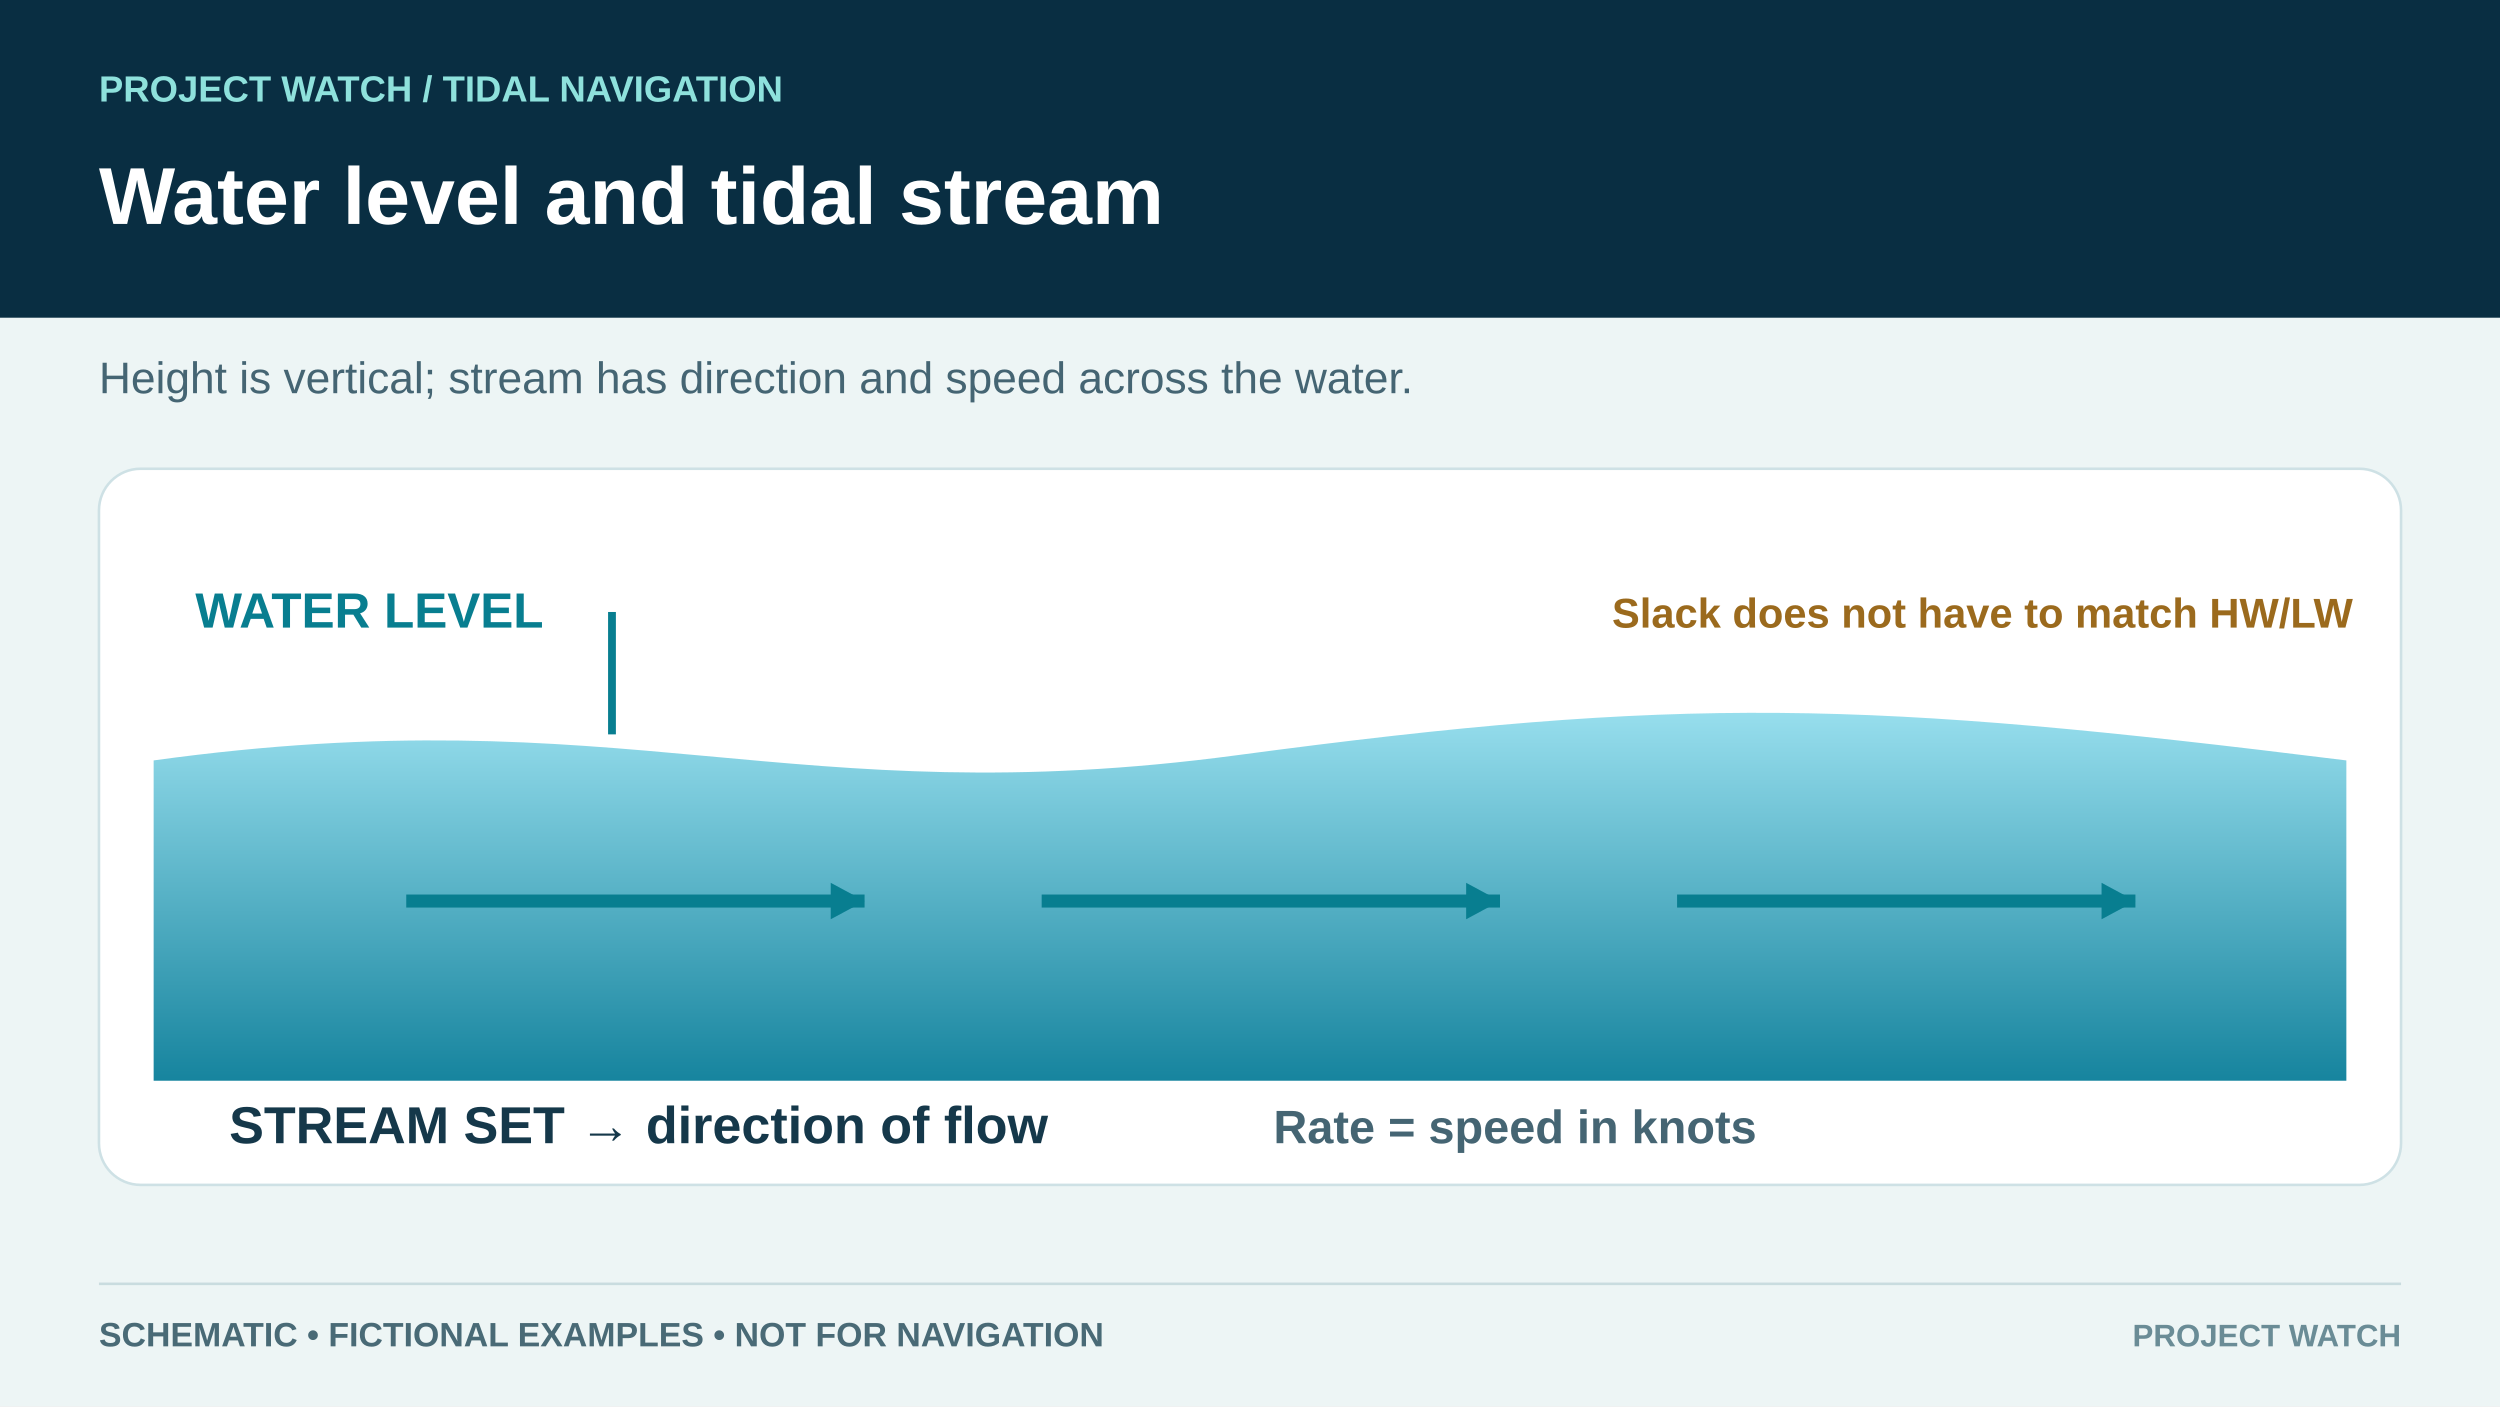
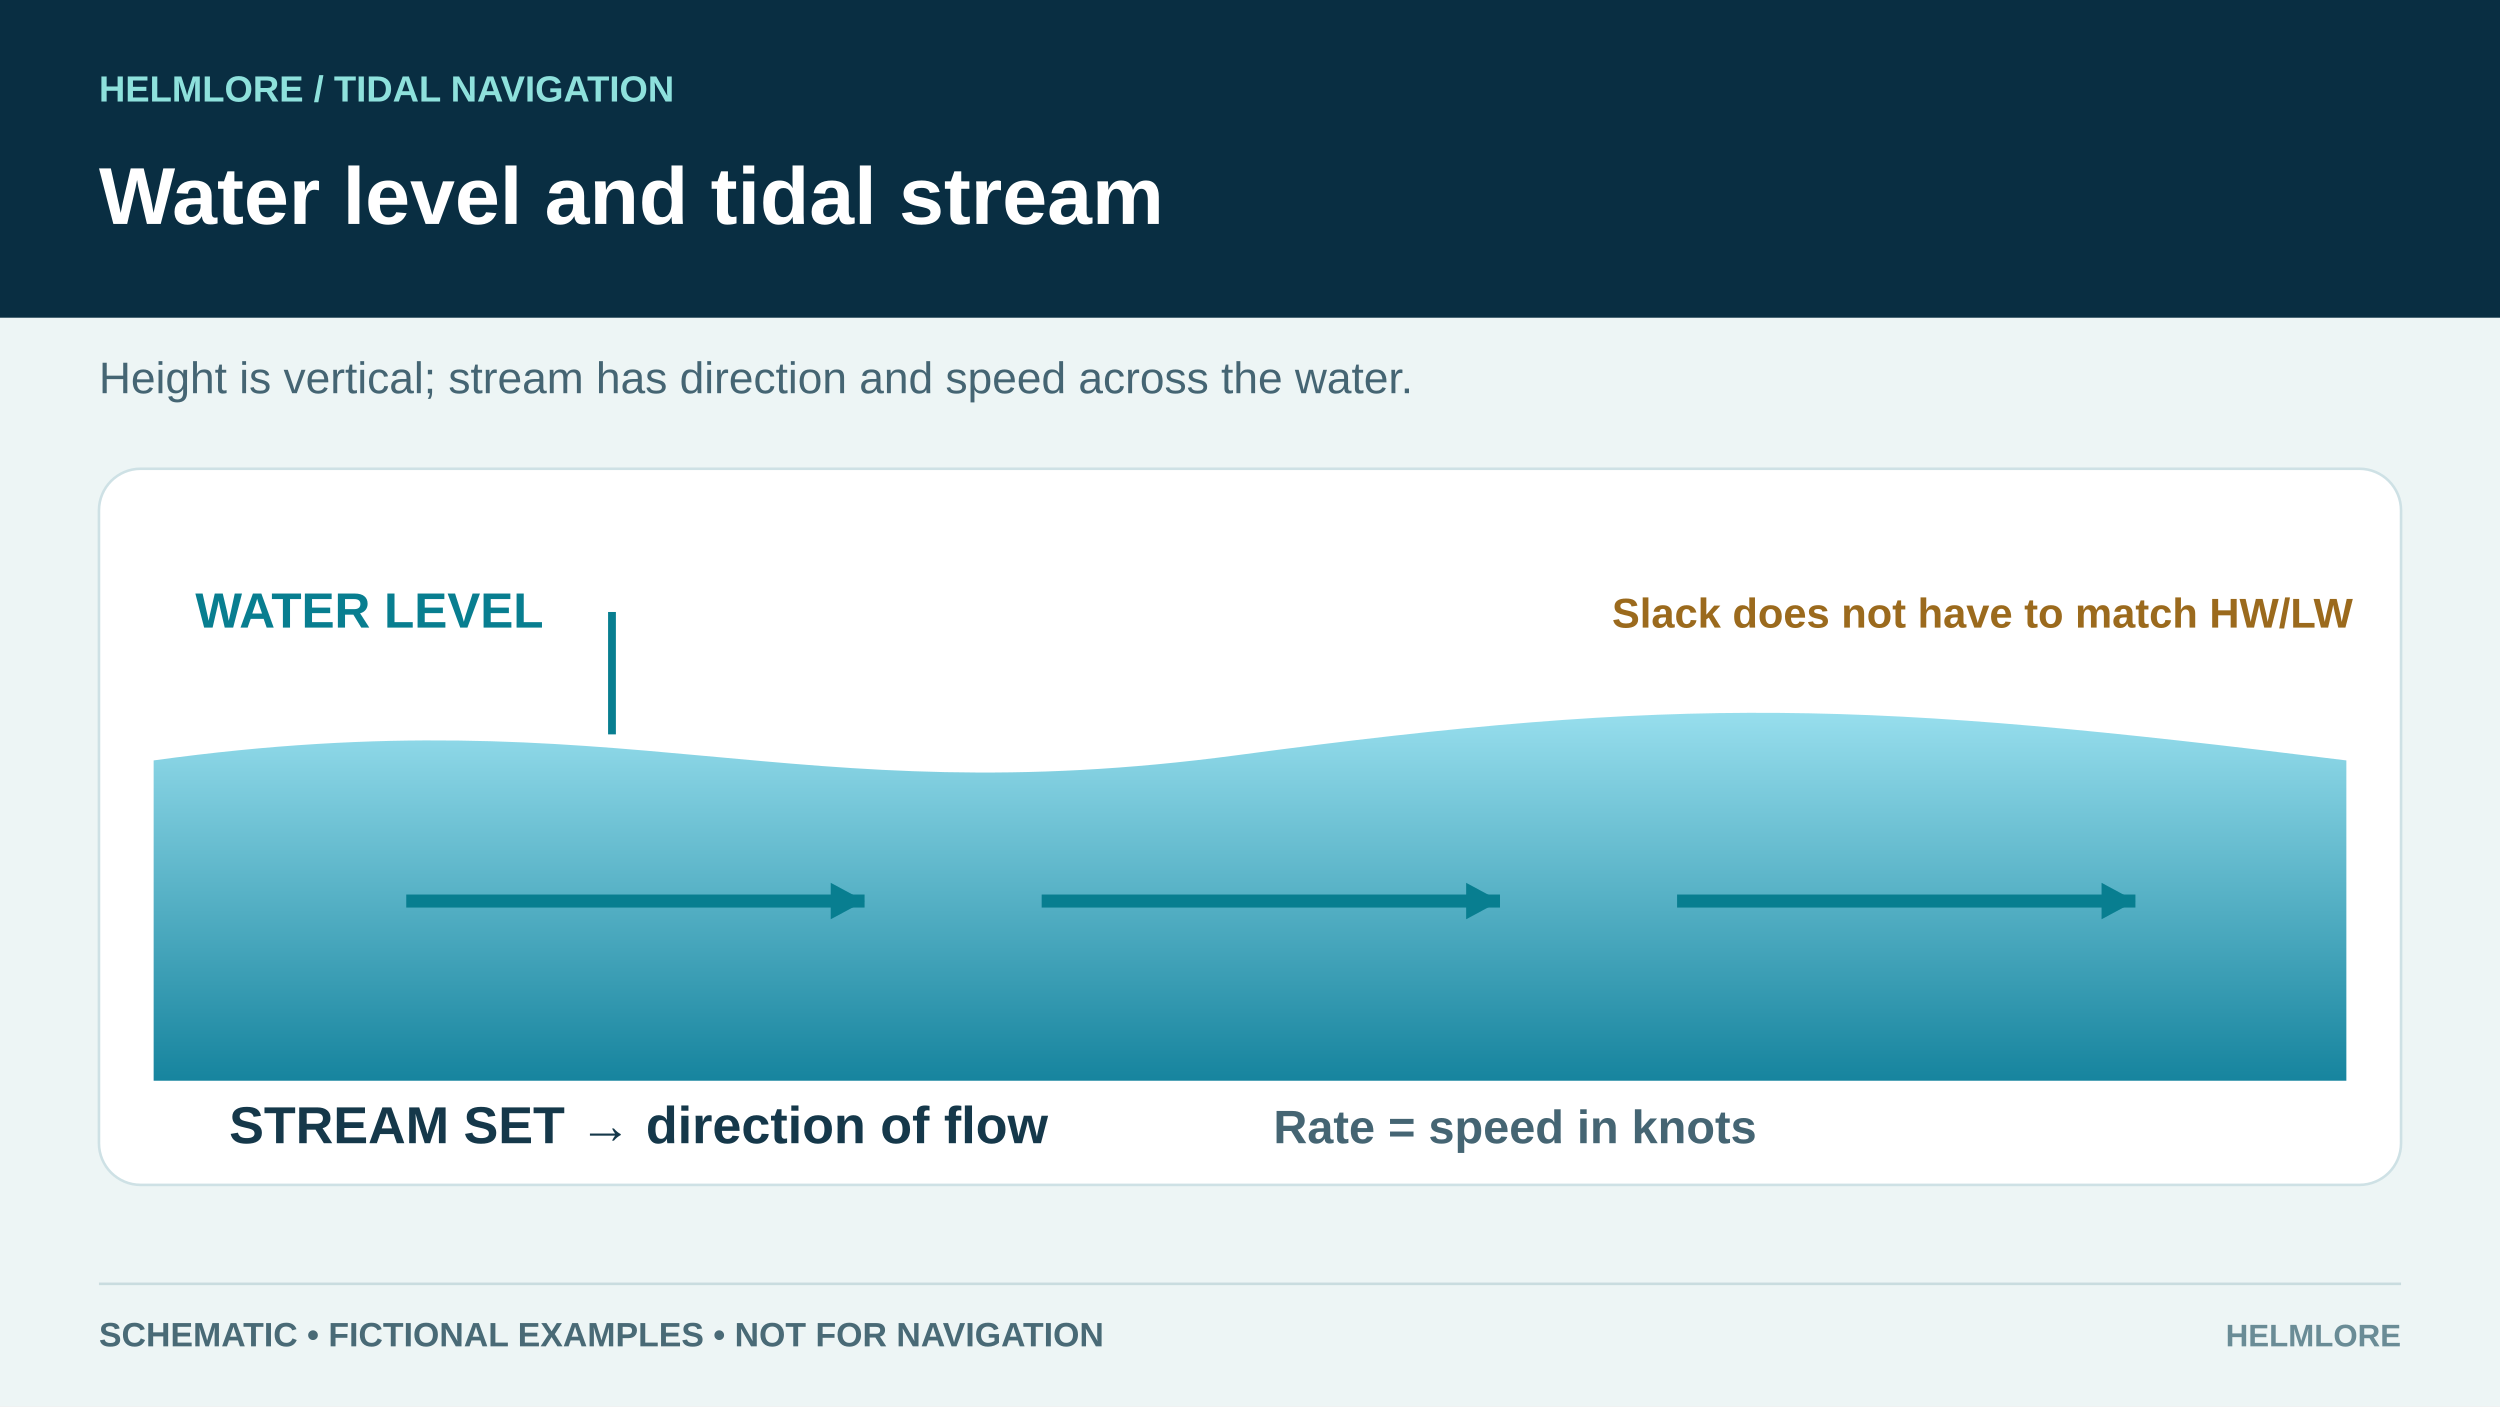
<svg xmlns="http://www.w3.org/2000/svg" viewBox="0 0 960 540" role="img" aria-labelledby="title desc" font-family="Arial, Helvetica, sans-serif">
  <defs>
    <linearGradient id="sea" x2="0" y2="1">
      <stop stop-color="#97deed" />
      <stop offset="1" stop-color="#16849e" />
    </linearGradient>
  </defs>
  <rect width="960" height="540" fill="#edf5f5" />
  <rect width="960" height="122" fill="#092e42" />
-   <text x="38" y="39" fill="#8ee1dc" font-size="14" font-weight="700">PROJECT WATCH  /  TIDAL NAVIGATION</text>
+   <text x="38" y="39" fill="#8ee1dc" font-size="14" font-weight="700">HELMLORE  /  TIDAL NAVIGATION</text>
  <text x="38" y="86" fill="#fff" font-size="31" font-weight="700">Water level and tidal stream</text>
  <text x="38" y="151" fill="#456573" font-size="17" font-weight="500">Height is vertical; stream has direction and speed across the water.</text>
  <rect x="38" y="180" width="884" height="275" rx="16" fill="#ffffff" stroke="#cee1e5" />
  <path d="M59 292C240 267 303 313 475 290S716 269 901 292V415H59Z" fill="url(#sea)" />
  <text x="75" y="241" fill="#087e90" font-size="19" font-weight="800">WATER LEVEL</text>
  <path d="M235 235L235 282" fill="none" stroke="#087e90" stroke-width="3" />
  <path d="M156 346L332 346" fill="none" stroke="#087e90" stroke-width="5" />
  <path d="M332 346l-13 -7v14z" fill="#087e90" transform="rotate(0.0 332 346)" />
  <path d="M400 346L576 346" fill="none" stroke="#087e90" stroke-width="5" />
  <path d="M576 346l-13 -7v14z" fill="#087e90" transform="rotate(0.0 576 346)" />
  <path d="M644 346L820 346" fill="none" stroke="#087e90" stroke-width="5" />
  <path d="M820 346l-13 -7v14z" fill="#087e90" transform="rotate(0.0 820 346)" />
  <text x="88" y="439" fill="#15384a" font-size="20" font-weight="800">STREAM SET → direction of flow</text>
  <text x="489" y="439" fill="#456573" font-size="18" font-weight="600">Rate = speed in knots</text>
  <text x="619" y="241" fill="#9b6a1d" font-size="16" font-weight="700">Slack does not have to match HW/LW</text>
  <path d="M38 493H922" stroke="#c9dcdf" />
  <text x="38" y="517" fill="#496a76" font-size="13" font-weight="700">SCHEMATIC • FICTIONAL EXAMPLES • NOT FOR NAVIGATION</text>
-   <text x="922" y="517" fill="#6a8c96" font-size="12" font-weight="700" text-anchor="end">PROJECT WATCH</text>
+   <text x="922" y="517" fill="#6a8c96" font-size="12" font-weight="700" text-anchor="end">HELMLORE</text>
</svg>
